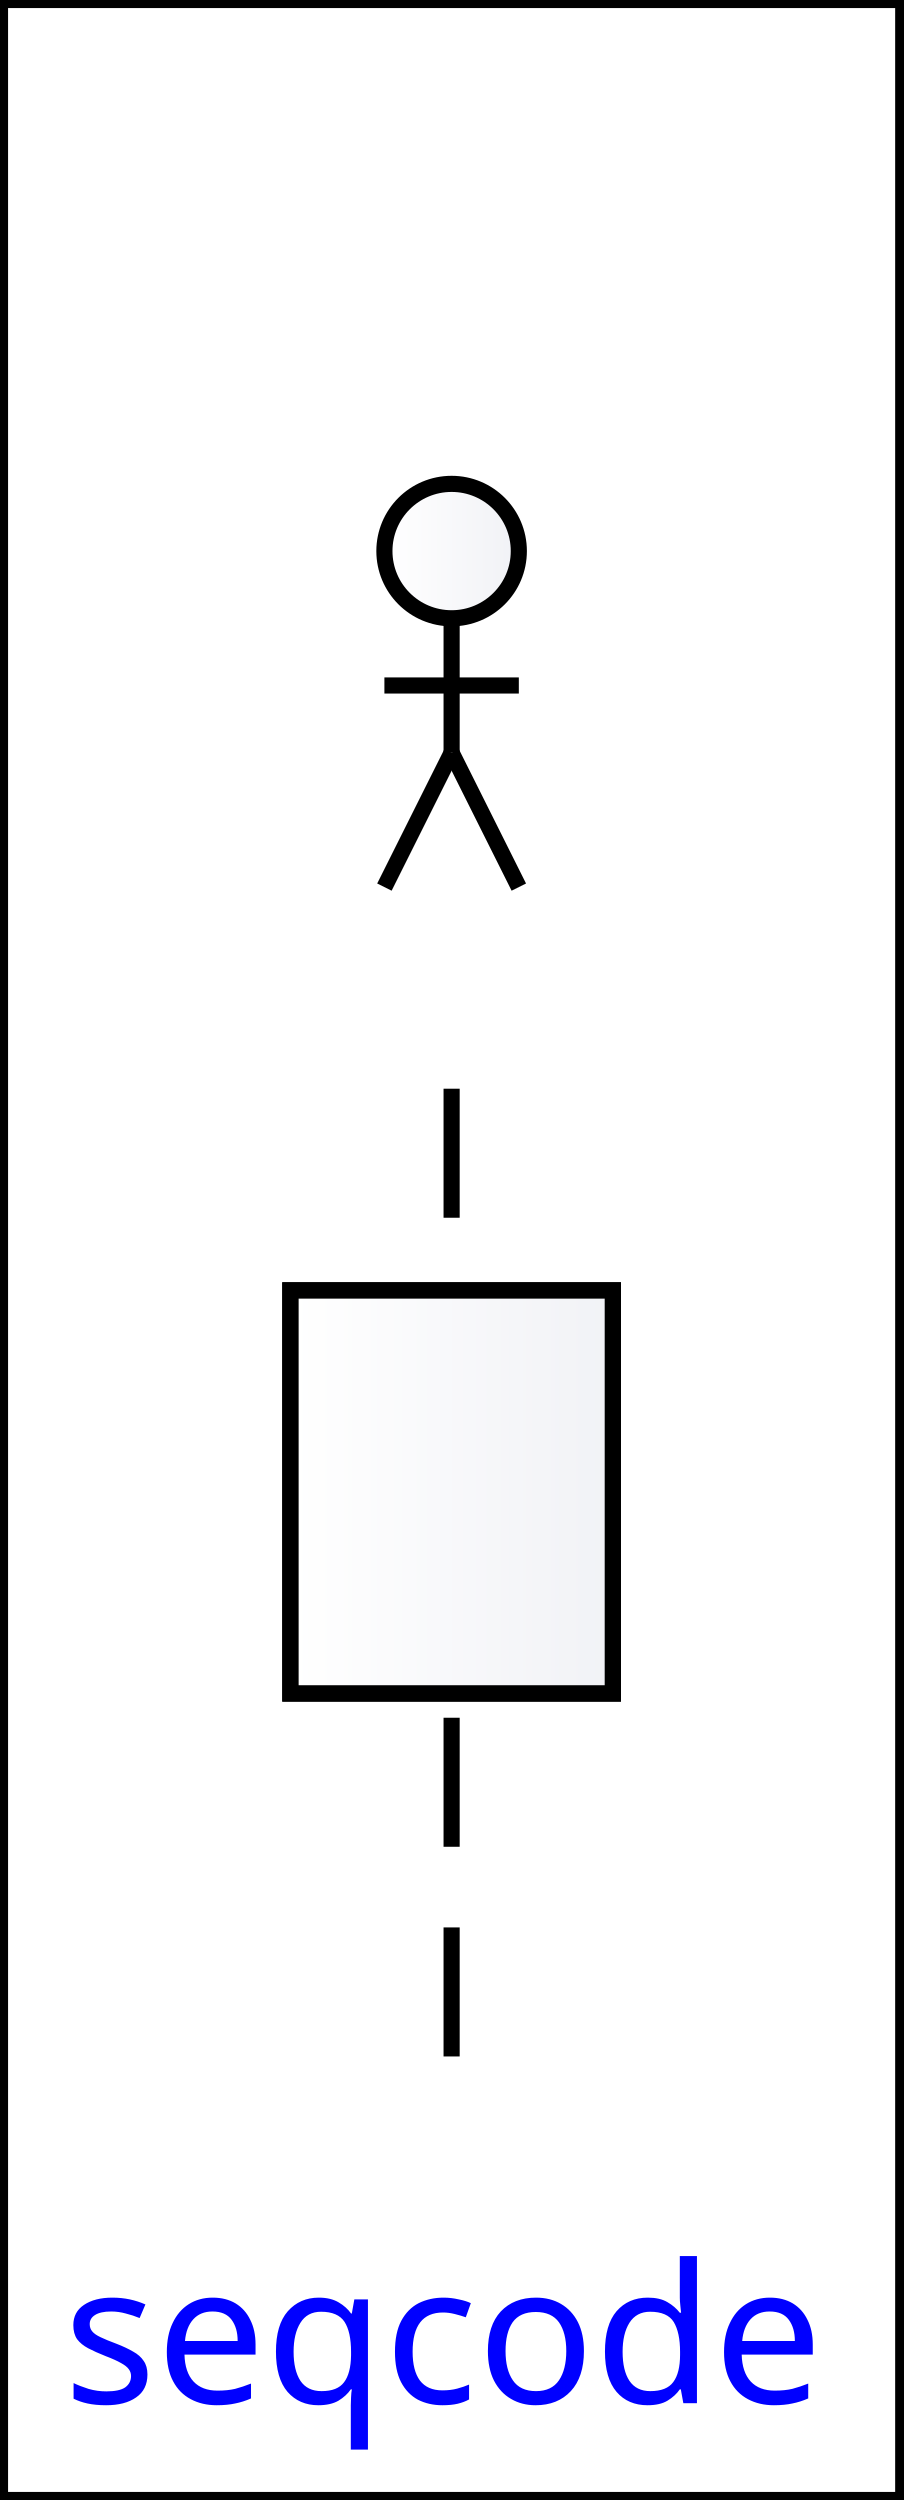
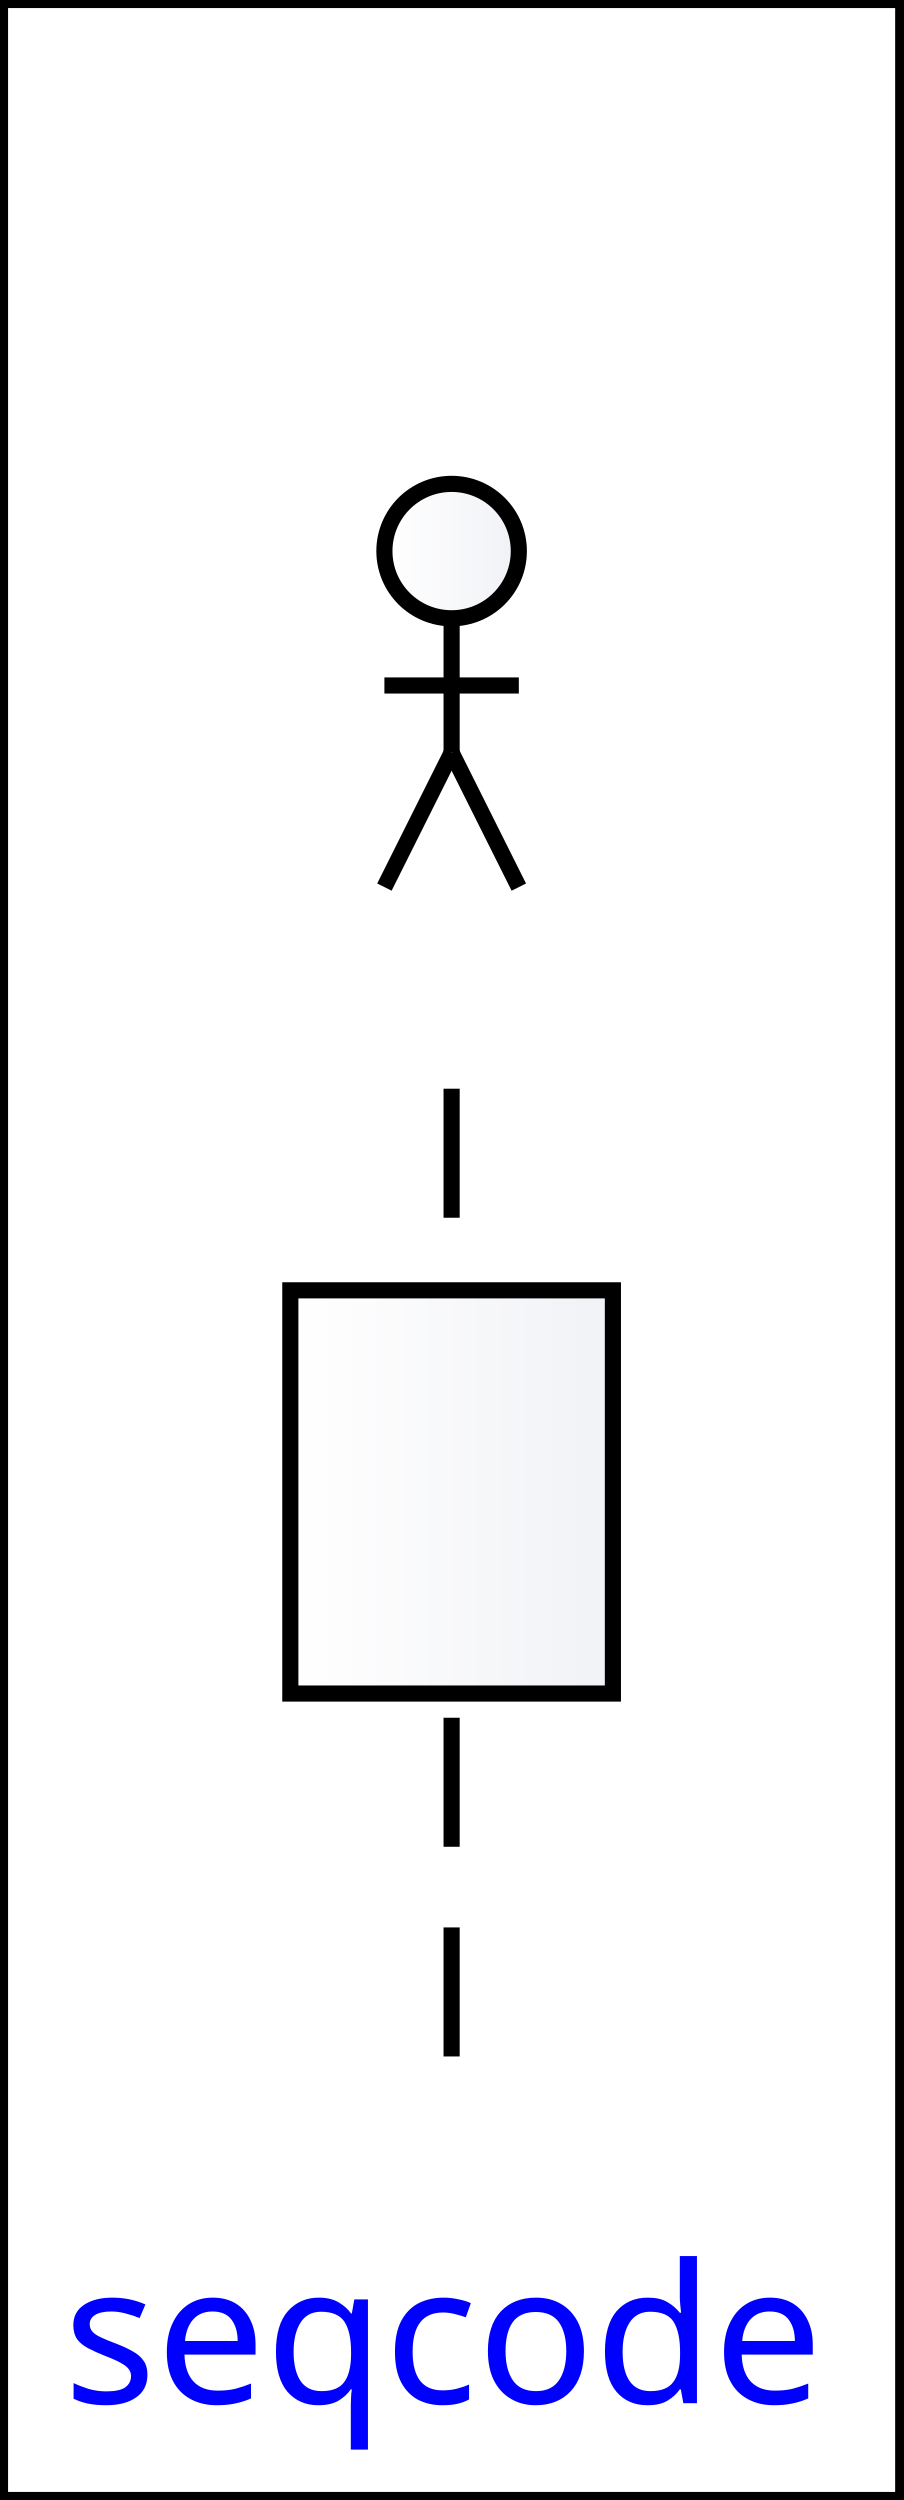
<svg xmlns="http://www.w3.org/2000/svg" version="1.1" width="56" height="155" viewBox="0 0 56 155">
  <defs>
    <linearGradient id="SvgjsLinearGradient1000">
      <stop stop-color="#ffffff" offset="0" />
      <stop stop-color="#f1f2f6" offset="1" />
    </linearGradient>
    <text id="seqcode" />
  </defs>
  <rect width="56" height="155" fill="white" stroke-width="1" stroke="black" />
  <line x1="28" y1="67.5" x2="28" y2="130" stroke-dasharray="8 5" stroke-width="1" stroke="black" />
  <g>
    <rect width="20" height="25" x="18" y="80" fill="url(#SvgjsLinearGradient1000)" stroke-width="1" stroke="black" />
  </g>
-   <rect width="20" height="25" x="18" y="80" fill="transparent" stroke-width="1" stroke="black" />
  <g transform="matrix(1,0,0,1,28,42.5)">
    <circle r="4.167" cx="0" cy="-8.333" fill="url(#SvgjsLinearGradient1000)" stroke-width="1" stroke="black" />
    <line x1="-4.167" y1="0" x2="4.167" y2="0" stroke-width="1" stroke="black" />
    <line x1="0" y1="-4.167" x2="0" y2="4.167" stroke-width="1" stroke="black" />
    <line x1="-4.167" y1="12.5" x2="0" y2="4.167" stroke-width="1" stroke="black" />
    <line x1="0" y1="4.167" x2="4.167" y2="12.5" stroke-width="1" stroke="black" />
  </g>
  <a href="http://seqcode.app" target="_blank">
    <text text-anchor="end" x="51" y="149" font-size="12" font-weight="200" font-family="sans-serif" fill="#0000ff">seqcode</text>
  </a>
</svg>
